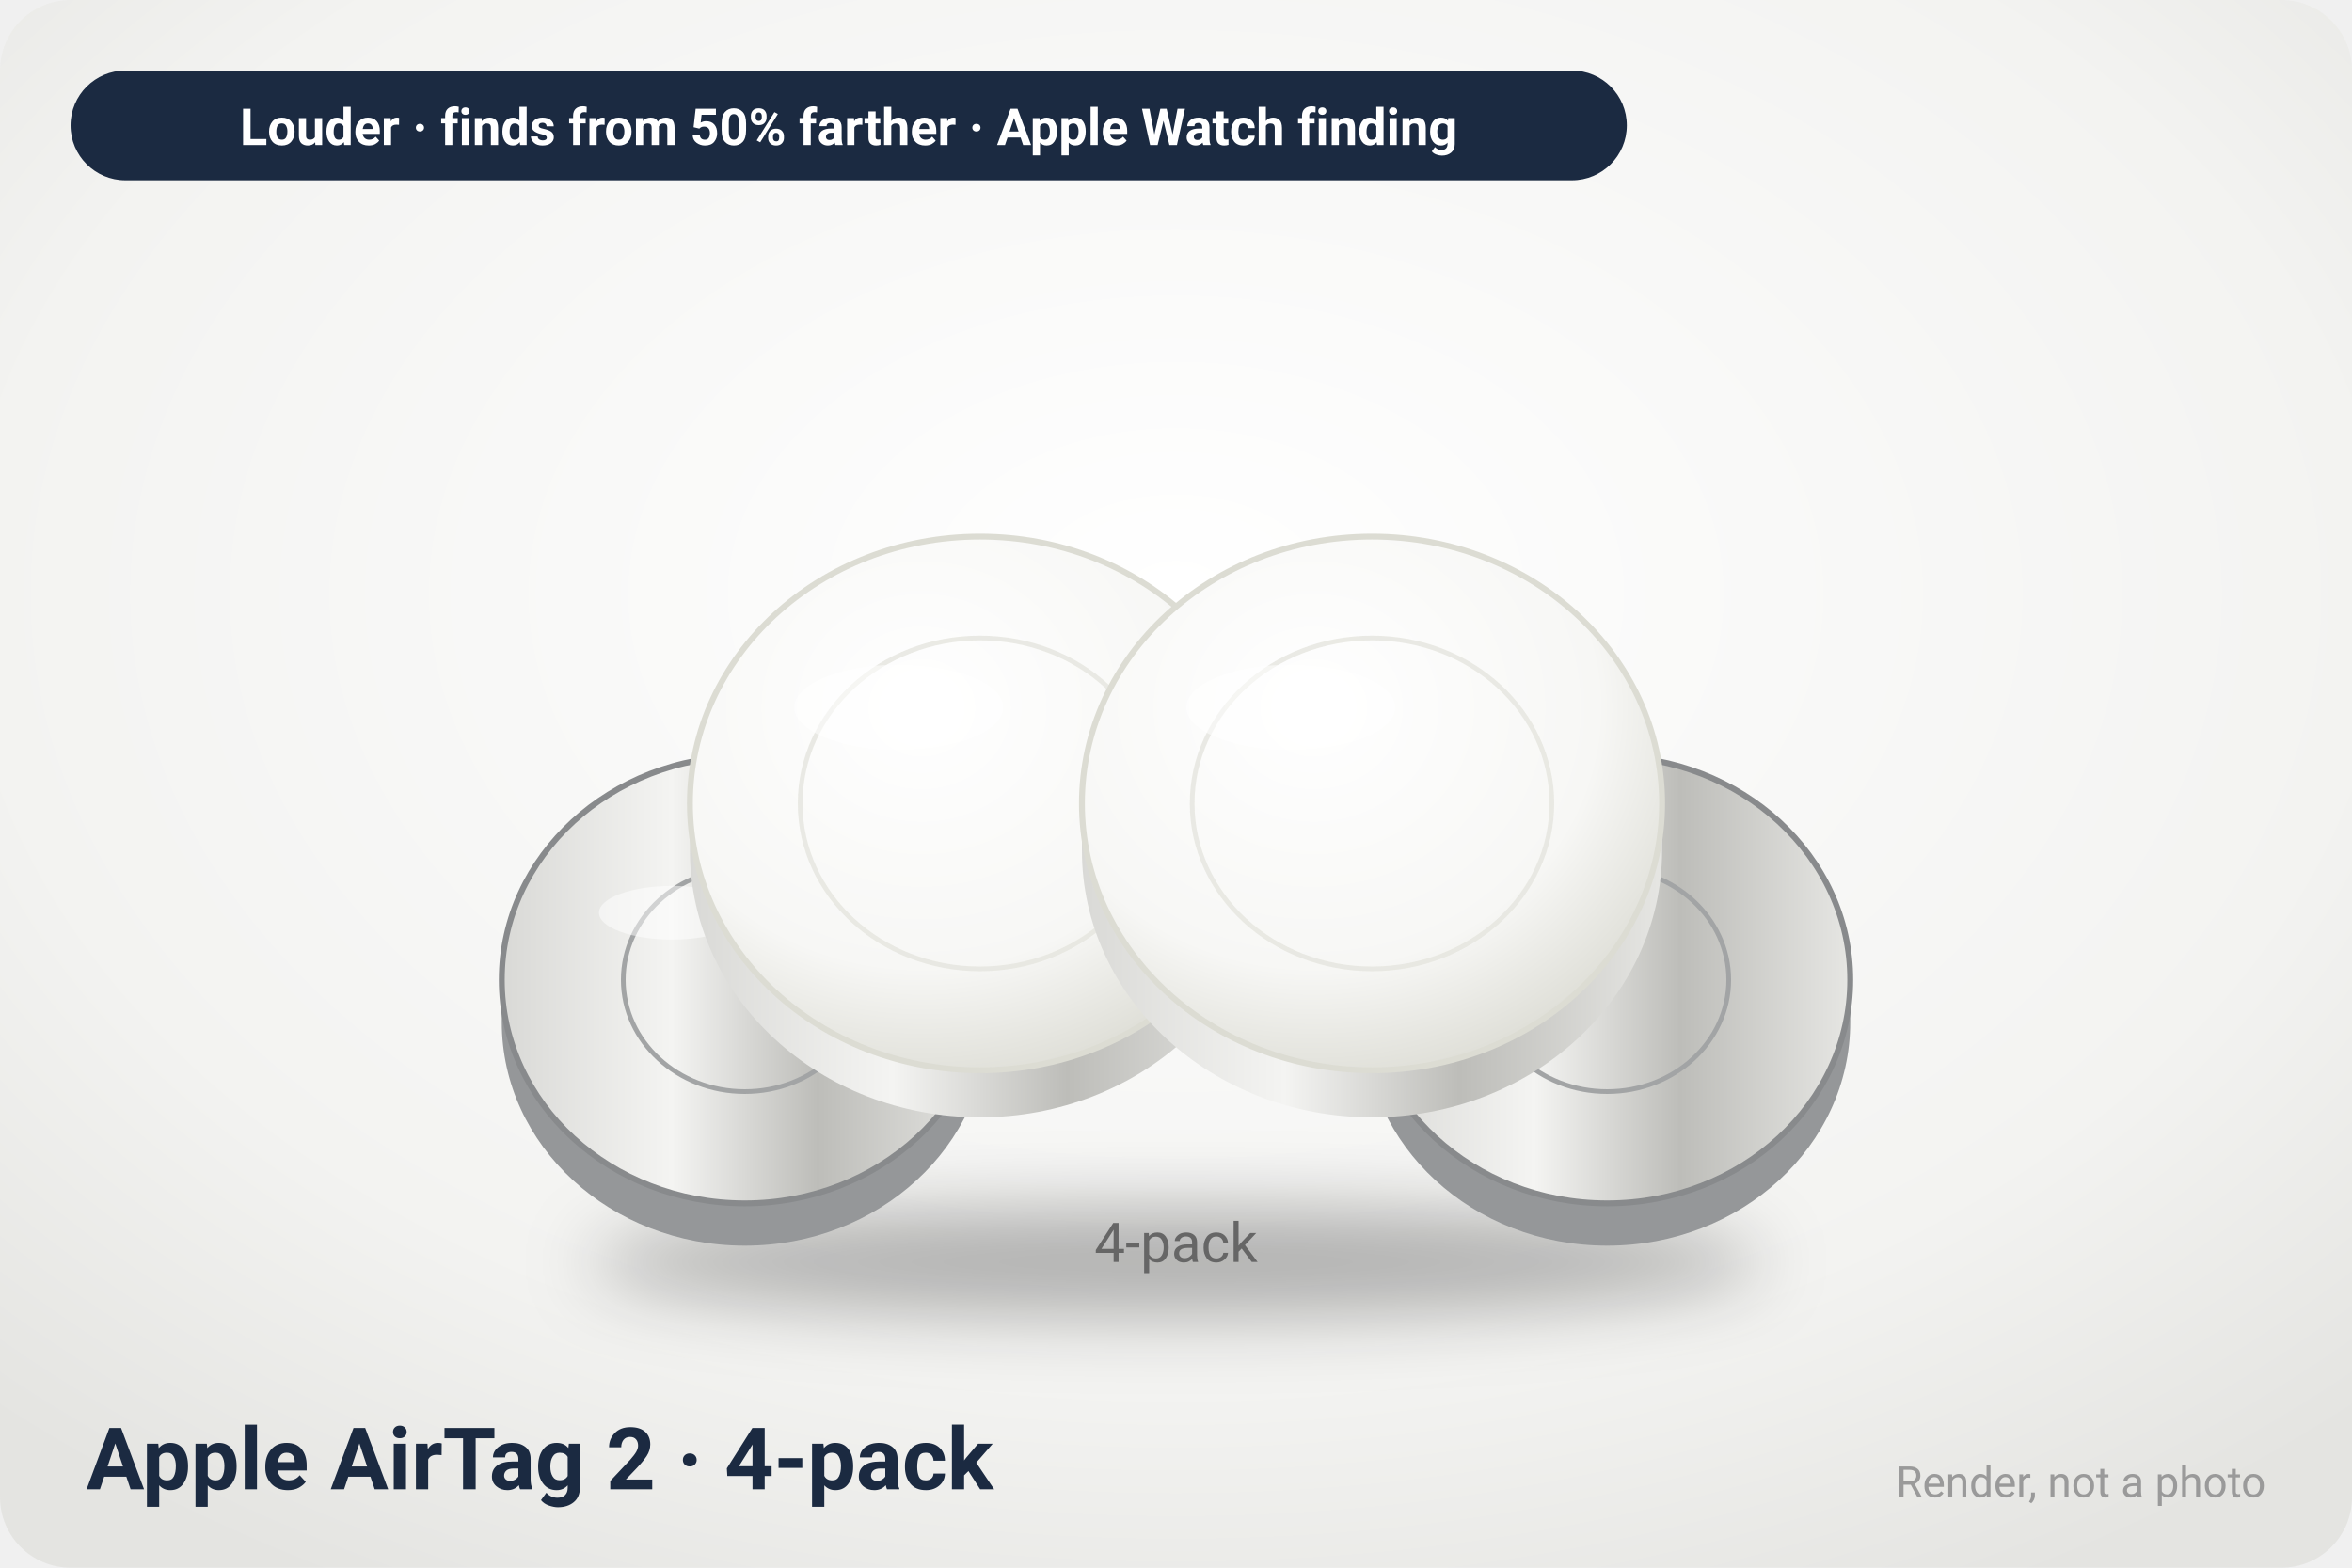
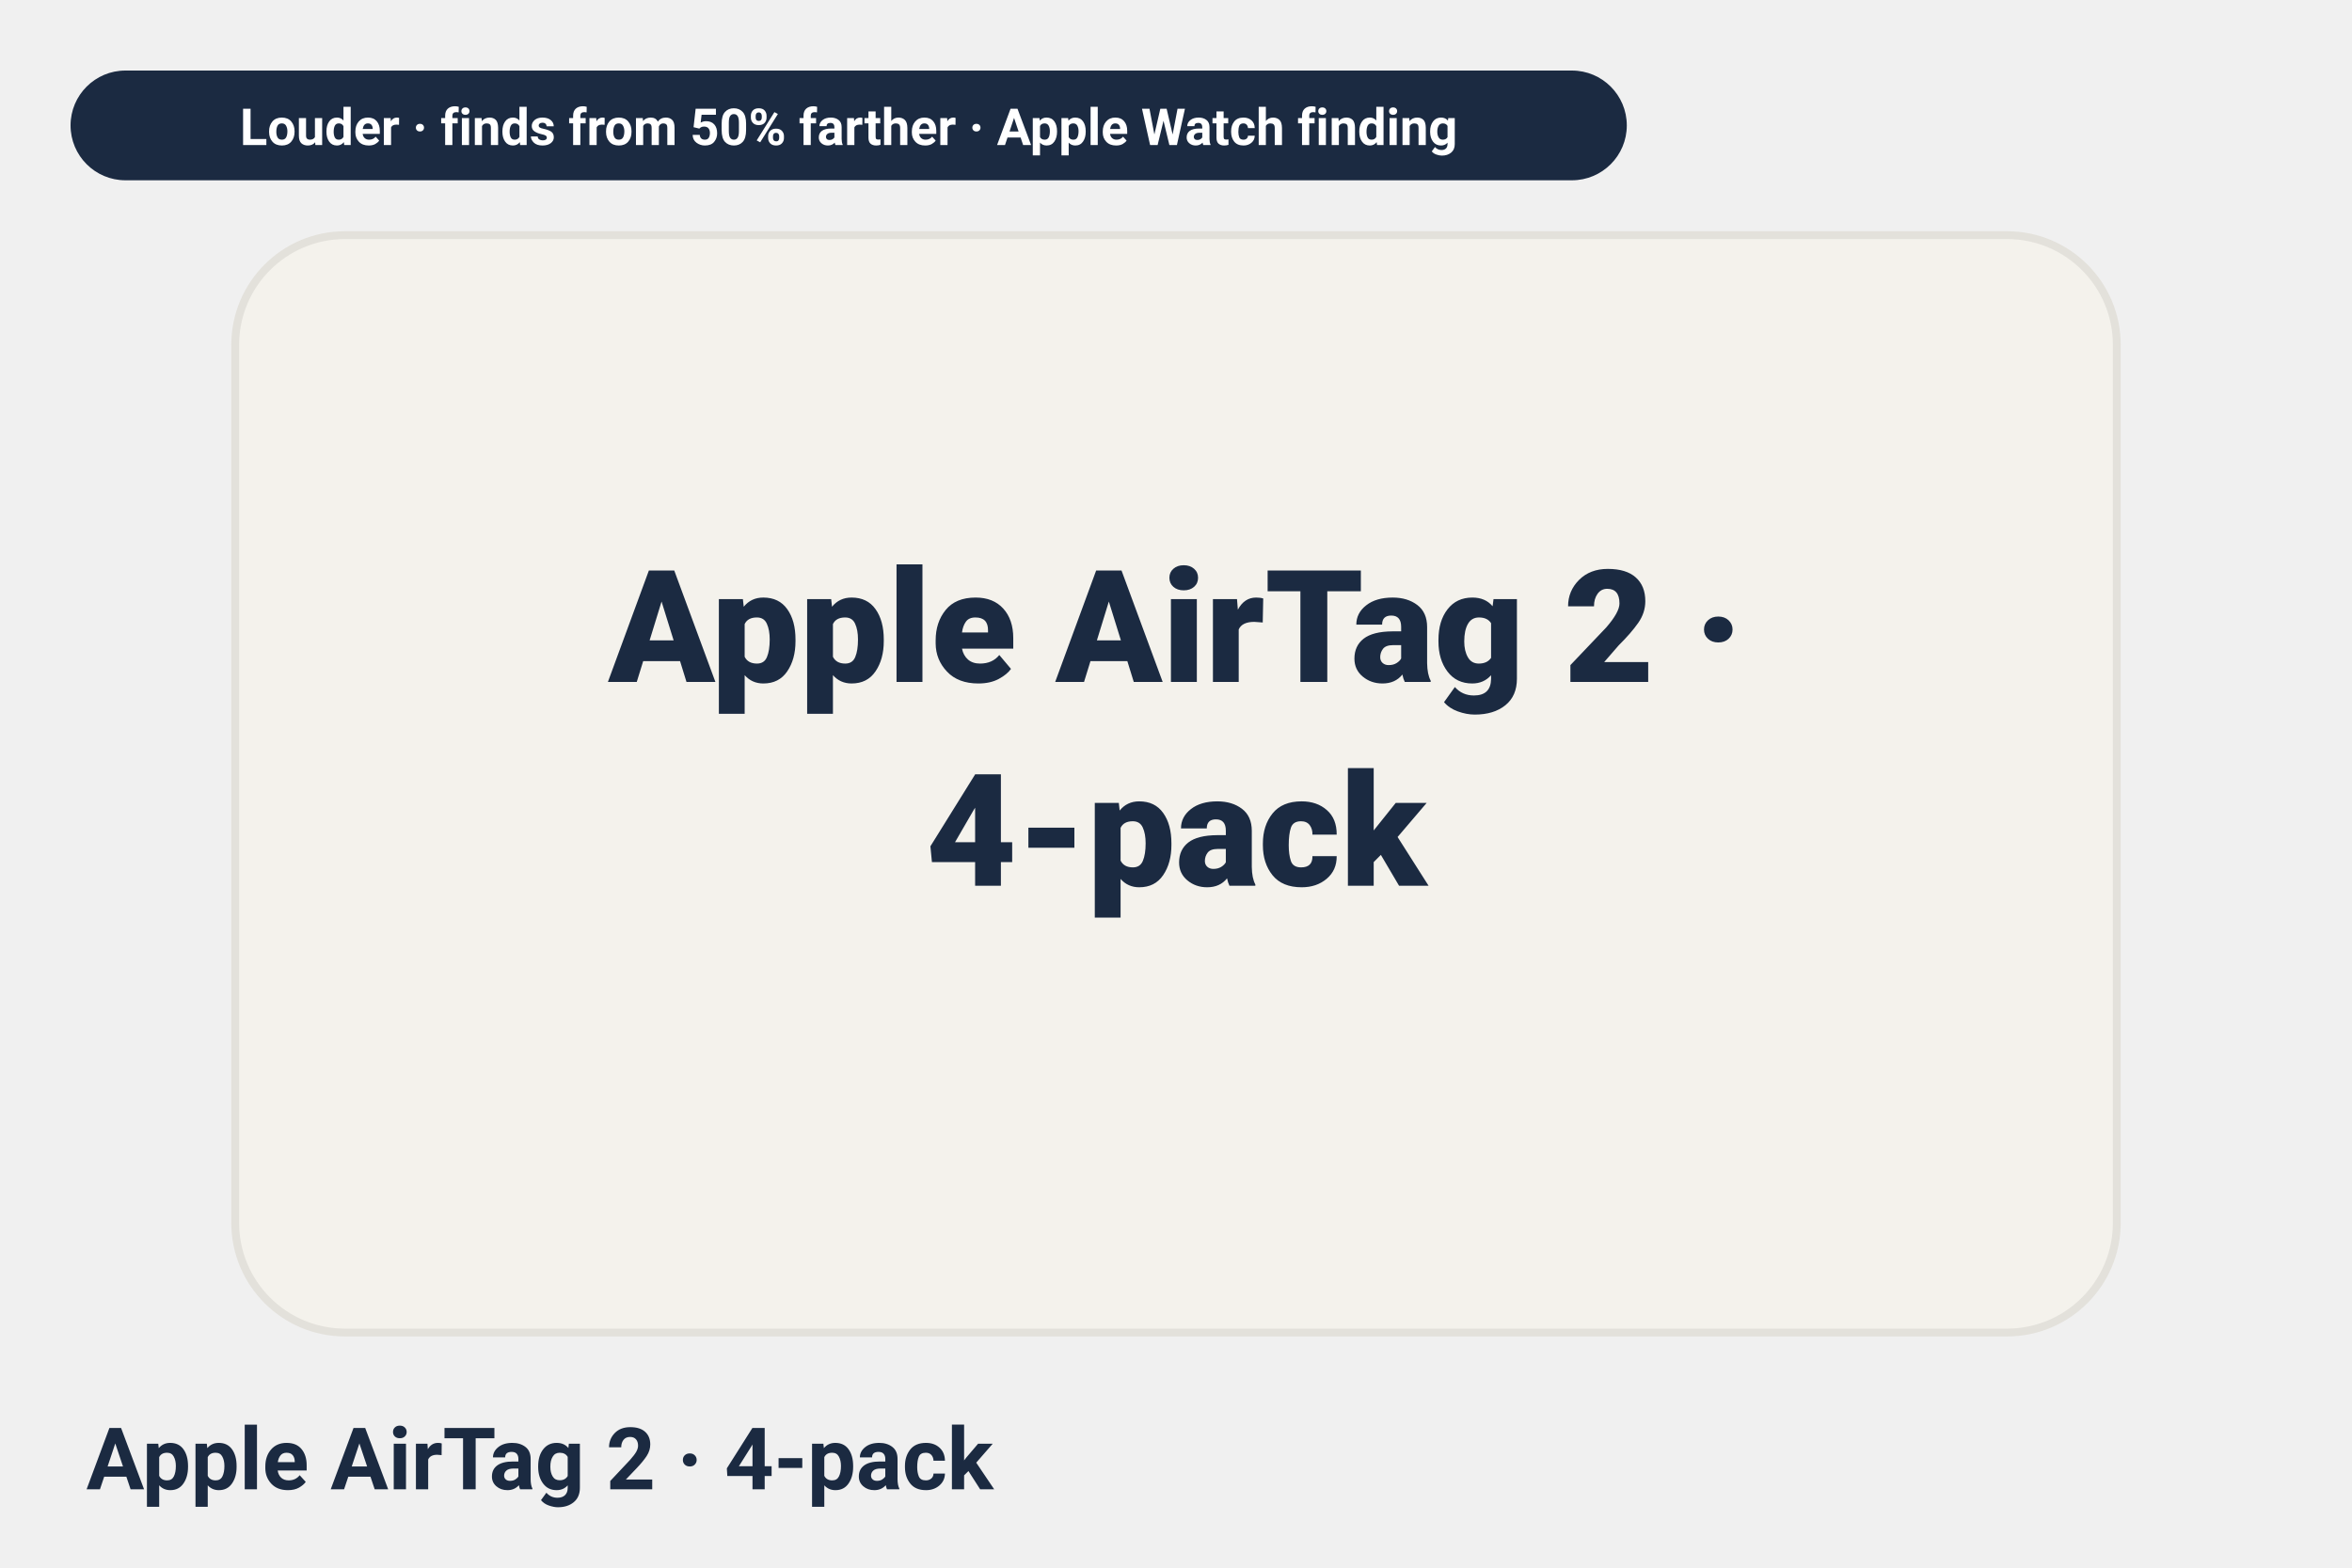
<svg xmlns="http://www.w3.org/2000/svg" viewBox="0 0 600 400" role="img" aria-label="Apple AirTag 2 (4-pack) (product render)">
-   <defs>
-     <radialGradient id="cairtag2-bg" cx="50%" cy="38%" r="72%">
-       <stop offset="0" stop-color="#ffffff" />
-       <stop offset="0.7" stop-color="#f3f3f1" />
-       <stop offset="1" stop-color="#e4e4e1" />
-     </radialGradient>
-     <filter id="cairtag2-blur" x="-30%" y="-80%" width="160%" height="300%">
-       <feGaussianBlur stdDeviation="9" />
-     </filter>
-     <filter id="cairtag2-soft" x="-20%" y="-20%" width="140%" height="140%">
-       <feGaussianBlur stdDeviation="2.2" />
-     </filter>
-     <filter id="cairtag2-glow" x="-50%" y="-50%" width="200%" height="200%">
-       <feGaussianBlur stdDeviation="5" />
-     </filter>
-     <linearGradient id="cairtag2-front" x1="0" y1="0" x2="0.35" y2="1">
-       <stop offset="0" stop-color="#ffffff" />
-       <stop offset="0.55" stop-color="#F7F7F5" />
-       <stop offset="1" stop-color="#e3e3dc" />
-     </linearGradient>
-     <linearGradient id="cairtag2-side" x1="0" y1="0" x2="1" y2="1">
-       <stop offset="0" stop-color="#e9e9e4" />
-       <stop offset="1" stop-color="#cacabc" />
-     </linearGradient>
-     <linearGradient id="cairtag2-top" x1="0" y1="0" x2="1" y2="1">
-       <stop offset="0" stop-color="#ffffff" />
-       <stop offset="1" stop-color="#ffffff" />
-     </linearGradient>
-     <radialGradient id="cairtag2-dome" cx="38%" cy="32%" r="75%">
-       <stop offset="0" stop-color="#ffffff" />
-       <stop offset="0.6" stop-color="#F7F7F5" />
-       <stop offset="1" stop-color="#d7d7cd" />
-     </radialGradient>
-     <linearGradient id="cairtag2-gloss" x1="0" y1="0" x2="1" y2="1">
-       <stop offset="0" stop-color="#ffffff" stop-opacity="0.55" />
-       <stop offset="0.5" stop-color="#ffffff" stop-opacity="0.05" />
-       <stop offset="1" stop-color="#ffffff" stop-opacity="0" />
-     </linearGradient>
-     <linearGradient id="cairtag2-screen" x1="0" y1="0" x2="1" y2="1">
-       <stop offset="0" stop-color="#1d2a3a" />
-       <stop offset="1" stop-color="#060a10" />
-     </linearGradient>
-     <linearGradient id="cairtag2-metal" x1="0" y1="0" x2="1" y2="0">
-       <stop offset="0" stop-color="#d9d9d6" />
-       <stop offset="0.35" stop-color="#f4f4f2" />
-       <stop offset="0.65" stop-color="#bdbdb9" />
-       <stop offset="1" stop-color="#e6e6e3" />
-     </linearGradient>
-     <linearGradient id="cairtag2-accent" x1="0" y1="0" x2="0" y2="1">
-       <stop offset="0" stop-color="#f0f0f1" />
-       <stop offset="1" stop-color="#aaabad" />
-     </linearGradient>
-     <linearGradient id="cairtag2-lens" x1="0" y1="0" x2="1" y2="1">
-       <stop offset="0" stop-color="#5a6470" />
-       <stop offset="0.45" stop-color="#1c2129" />
-       <stop offset="0.55" stop-color="#2b323c" />
-       <stop offset="1" stop-color="#0c0f14" />
-     </linearGradient>
-   </defs>
-   <rect width="600" height="400" rx="18" fill="url(#cairtag2-bg)" />
-   <ellipse cx="300" cy="322" rx="150" ry="14" fill="#000" opacity="0.28" filter="url(#cairtag2-blur)" />
-   <radialGradient id="cairtag2-coin" cx="40%" cy="32%" r="70%">
-     <stop offset="0" stop-color="#ffffff" />
-     <stop offset="0.7" stop-color="#F7F7F5" />
-     <stop offset="1" stop-color="#e0e0d9" />
-   </radialGradient>
-   <path d="M 128 250 A 62 57.04 0 0 0 252 250 L 252 260.8 A 62 57.04 0 0 1 128 260.8 Z" fill="#959799" />
-   <ellipse cx="190" cy="250" rx="62" ry="57.04" fill="url(#cairtag2-metal)" stroke="#888a8c" stroke-width="1.5" />
-   <ellipse cx="190" cy="250" rx="31.0" ry="28.52" fill="none" stroke="#a2a4a5" stroke-width="1.2" />
-   <ellipse cx="171.4" cy="232.888" rx="18.6" ry="6.845" fill="#fff" opacity="0.5" />
-   <path d="M 348 250 A 62 57.04 0 0 0 472 250 L 472 260.8 A 62 57.04 0 0 1 348 260.8 Z" fill="#959799" />
-   <ellipse cx="410" cy="250" rx="62" ry="57.04" fill="url(#cairtag2-metal)" stroke="#888a8c" stroke-width="1.5" />
-   <ellipse cx="410" cy="250" rx="31.0" ry="28.52" fill="none" stroke="#a2a4a5" stroke-width="1.2" />
-   <ellipse cx="391.4" cy="232.888" rx="18.6" ry="6.845" fill="#fff" opacity="0.5" />
-   <path d="M 176 205 A 74 68.08 0 0 0 324 205 L 324 217.0 A 74 68.08 0 0 1 176 217.0 Z" fill="url(#cairtag2-metal)" />
-   <ellipse cx="250" cy="205" rx="74" ry="68.08" fill="url(#cairtag2-coin)" stroke="#dcdcd3" stroke-width="1.5" />
-   <ellipse cx="250" cy="205" rx="45.88" ry="42.21" fill="none" stroke="#e5e5de" stroke-width="1.2" opacity="0.8" />
-   <ellipse cx="229.28" cy="180.491" rx="26.64" ry="10.893" fill="#fff" opacity="0.55" />
-   <path d="M 276 205 A 74 68.08 0 0 0 424 205 L 424 217.0 A 74 68.08 0 0 1 276 217.0 Z" fill="url(#cairtag2-metal)" />
-   <ellipse cx="350" cy="205" rx="74" ry="68.08" fill="url(#cairtag2-coin)" stroke="#dcdcd3" stroke-width="1.5" />
-   <ellipse cx="350" cy="205" rx="45.88" ry="42.21" fill="none" stroke="#e5e5de" stroke-width="1.2" opacity="0.8" />
-   <ellipse cx="329.28" cy="180.491" rx="26.64" ry="10.893" fill="#fff" opacity="0.55" />
-   <text x="300" y="322" text-anchor="middle" font-family="-apple-system,Segoe UI,Roboto,Helvetica,Arial,sans-serif" font-size="14" fill="#666">4-pack</text>
+   <rect x="60" y="60" width="480" height="280" rx="28" fill="#F4F2EC" />
+   <rect x="60" y="60" width="480" height="280" rx="28" fill="none" stroke="#E3E1DB" stroke-width="2" />
+   <g font-family="-apple-system,Segoe UI,Roboto,Helvetica,Arial,sans-serif">
+     <text x="300" y="174" text-anchor="middle" font-size="40" font-weight="800" fill="#1B2A41">Apple AirTag 2 ·</text>
+     <text x="300" y="226" text-anchor="middle" font-size="40" font-weight="800" fill="#1B2A41">4-pack</text>
+   </g>
  <g font-family="-apple-system,Segoe UI,Roboto,Helvetica,Arial,sans-serif">
    <rect x="18" y="18" width="397" height="28" rx="14" fill="#1B2A41" />
    <text x="216.5" y="37" text-anchor="middle" font-size="13" font-weight="700" fill="#fff">Louder · finds from 50% farther · Apple Watch finding</text>
    <text x="22" y="380" font-size="22" font-weight="700" fill="#1B2A41">Apple AirTag 2 · 4-pack</text>
-     <text x="578" y="382" text-anchor="end" font-size="11" fill="#9a9a9a">Render, not a photo</text>
+     <text x="578" y="382" text-anchor="end" font-size="11" fill="#9a9a9a" />
  </g>
</svg>
